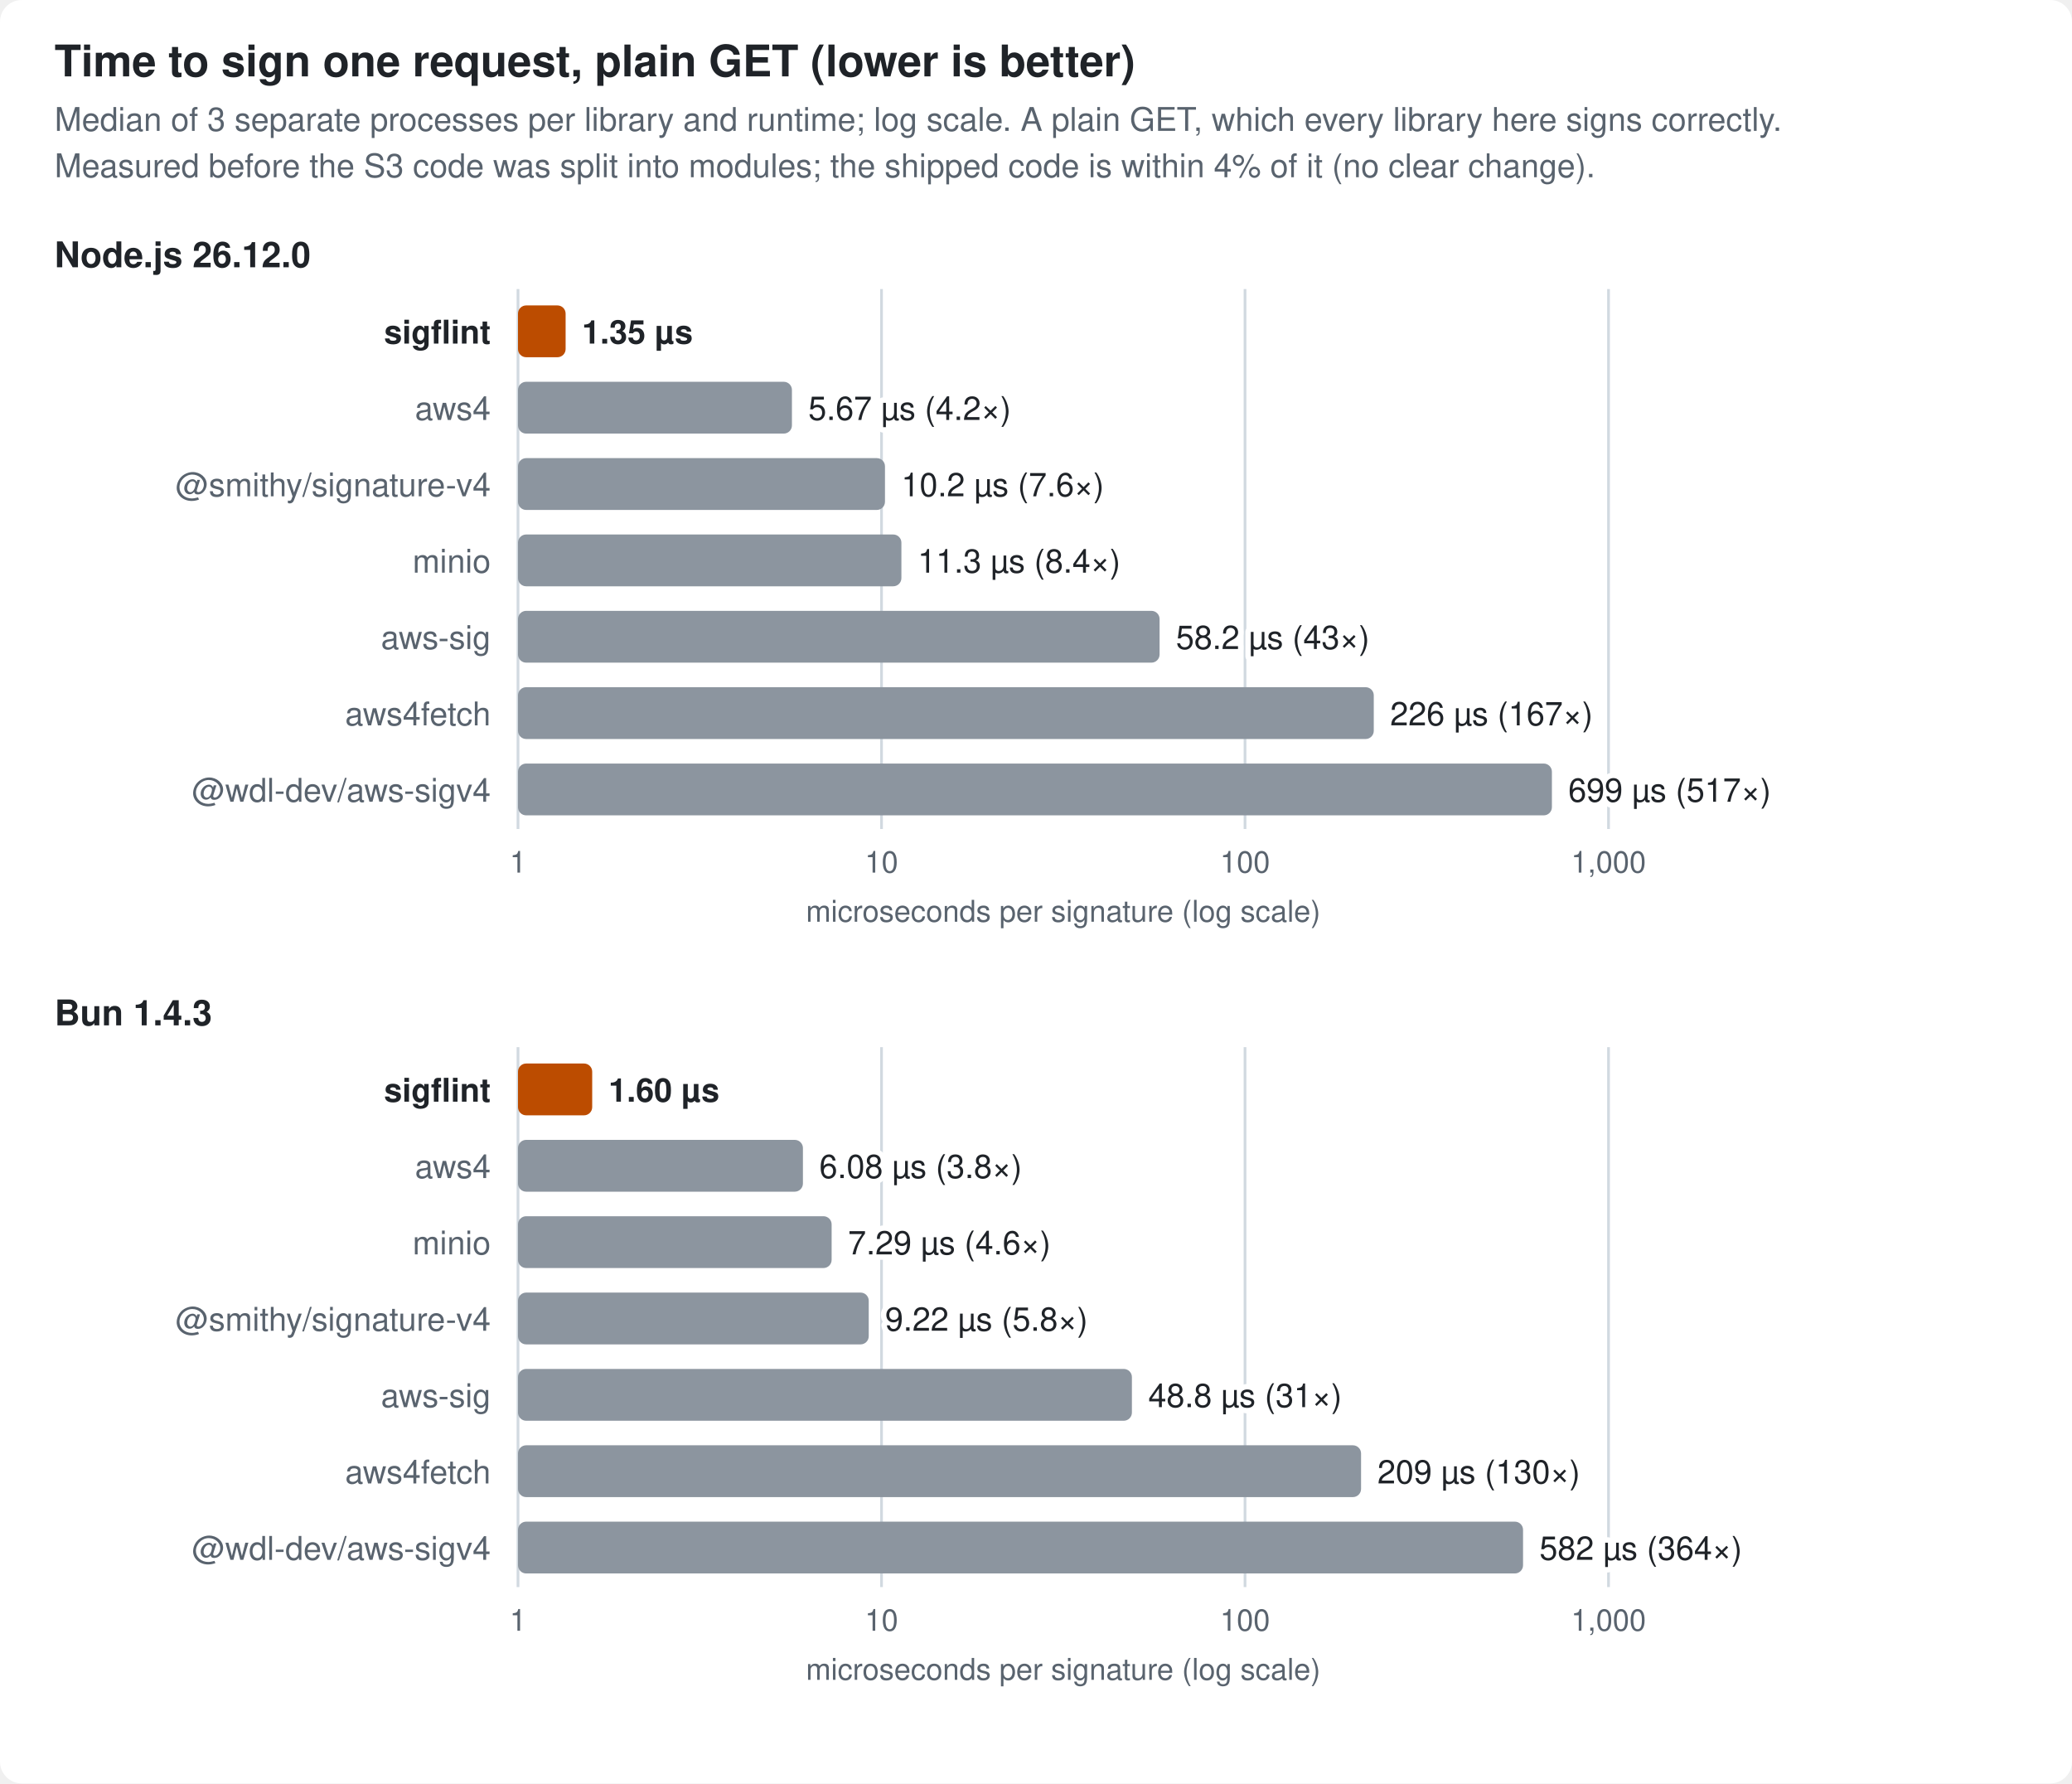
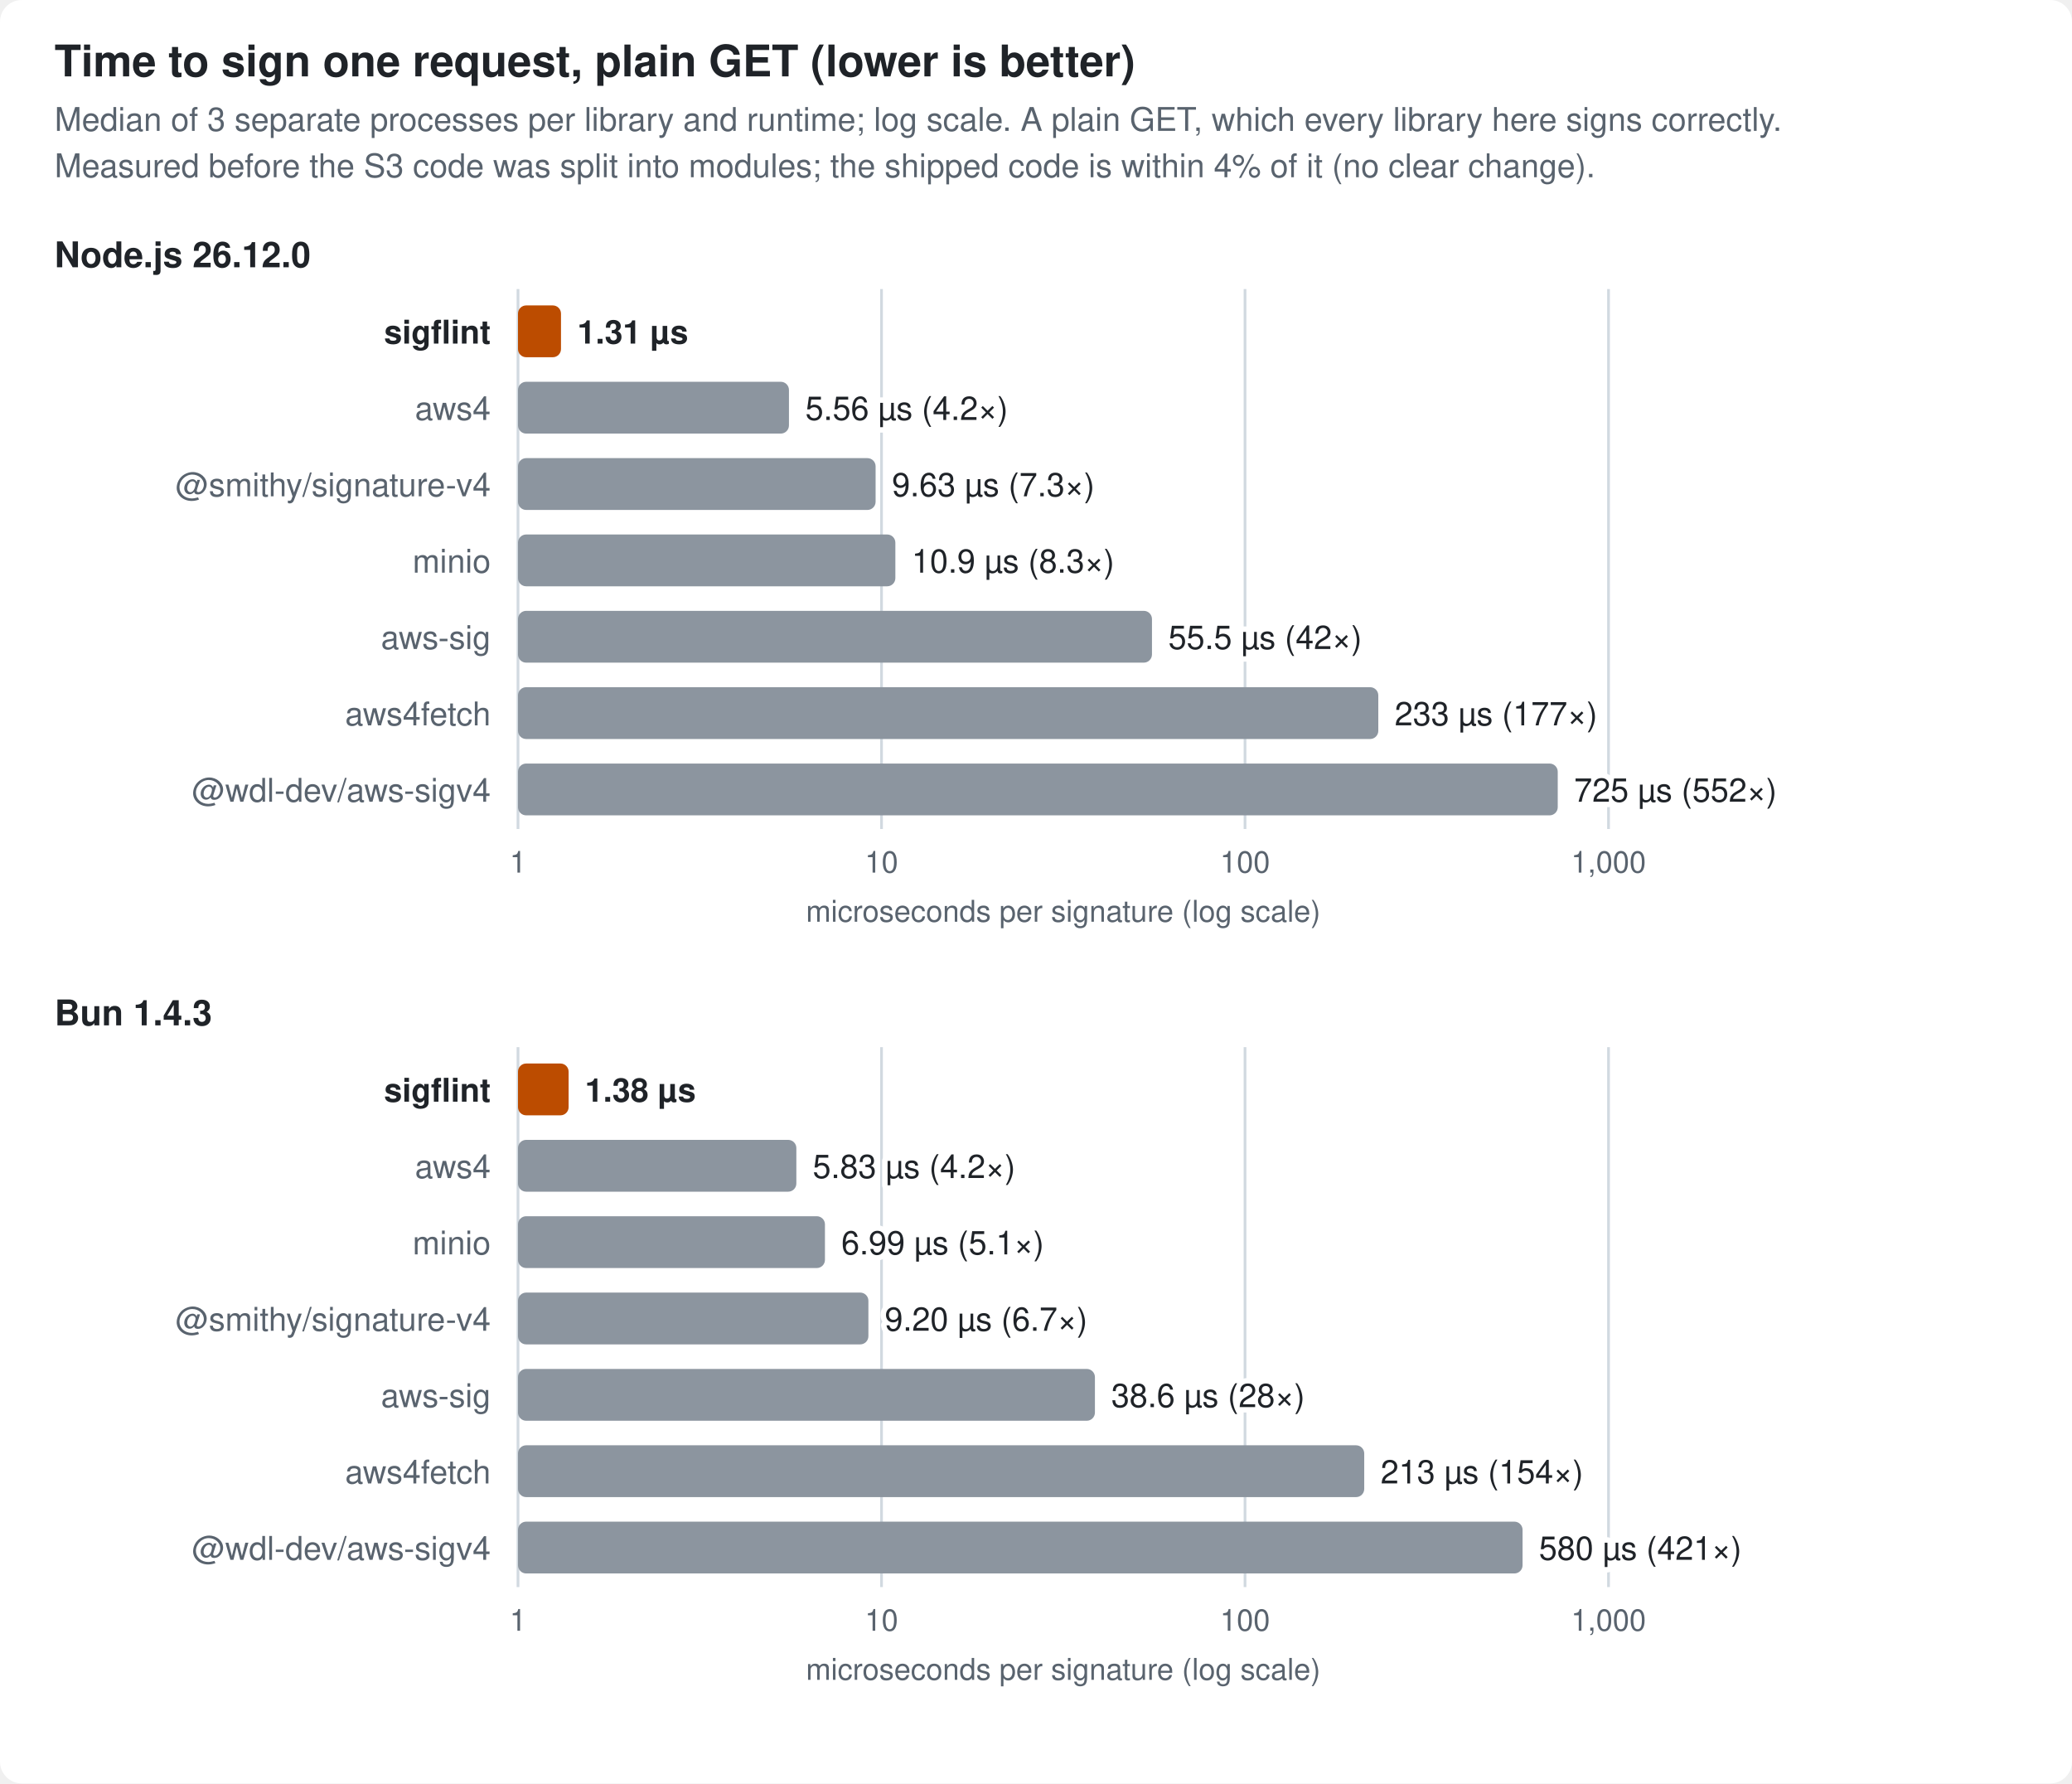
<svg xmlns="http://www.w3.org/2000/svg" width="760" height="654" viewBox="0 0 760 654" role="img" aria-labelledby="t d" font-family="-apple-system,BlinkMacSystemFont,'Segoe UI',Helvetica,Arial,sans-serif">
  <rect width="760" height="654" rx="8" fill="#ffffff" />
  <text x="20" y="28" font-size="16" fill="#1f2328" text-anchor="start" font-weight="600">Time to sign one request, plain GET (lower is better)</text>
  <text x="20" y="48" font-size="12" fill="#59636e" text-anchor="start" font-weight="400">Median of 3 separate processes per library and runtime; log scale. A plain GET, which every library here signs correctly.</text>
  <text x="20" y="65" font-size="12" fill="#59636e" text-anchor="start" font-weight="400">Measured before the S3 code was split into modules; the shipped code is within 4% of it (no clear change).</text>
  <text x="20" y="98" font-size="13" fill="#1f2328" text-anchor="start" font-weight="600">Node.js 26.12.0</text>
  <line x1="190" y1="106" x2="190" y2="304" stroke="#d1d9e0" />
  <text x="190" y="320" font-size="11" fill="#59636e" text-anchor="middle" font-weight="400">1</text>
  <line x1="323.333" y1="106" x2="323.333" y2="304" stroke="#d1d9e0" />
  <text x="323.333" y="320" font-size="11" fill="#59636e" text-anchor="middle" font-weight="400">10</text>
  <line x1="456.667" y1="106" x2="456.667" y2="304" stroke="#d1d9e0" />
  <text x="456.667" y="320" font-size="11" fill="#59636e" text-anchor="middle" font-weight="400">100</text>
  <line x1="590" y1="106" x2="590" y2="304" stroke="#d1d9e0" />
  <text x="590" y="320" font-size="11" fill="#59636e" text-anchor="middle" font-weight="400">1,000</text>
  <text x="180" y="126" font-size="12" fill="#1f2328" text-anchor="end" font-weight="700">sigflint</text>
-   <rect x="190" y="112" width="17.464" height="19" rx="3" fill="#bc4c00" />
-   <text x="213.464" y="126" font-size="12" fill="#1f2328" text-anchor="start" font-weight="700" stroke="#ffffff" stroke-width="4" stroke-linejoin="round" paint-order="stroke">1.35 µs</text>
+   <rect x="190" y="112" width="15.769" height="19" rx="3" fill="#bc4c00" />
+   <text x="211.769" y="126" font-size="12" fill="#1f2328" text-anchor="start" font-weight="700" stroke="#ffffff" stroke-width="4" stroke-linejoin="round" paint-order="stroke">1.31 µs</text>
  <text x="180" y="154" font-size="12" fill="#59636e" text-anchor="end" font-weight="400">aws4</text>
-   <rect x="190" y="140" width="100.478" height="19" rx="3" fill="#8c959f" />
-   <text x="296.478" y="154" font-size="12" fill="#1f2328" text-anchor="start" font-weight="400" stroke="#ffffff" stroke-width="4" stroke-linejoin="round" paint-order="stroke">5.67 µs  (4.2×)</text>
+   <rect x="190" y="140" width="99.385" height="19" rx="3" fill="#8c959f" />
+   <text x="295.385" y="154" font-size="12" fill="#1f2328" text-anchor="start" font-weight="400" stroke="#ffffff" stroke-width="4" stroke-linejoin="round" paint-order="stroke">5.56 µs  (4.2×)</text>
  <text x="180" y="182" font-size="12" fill="#59636e" text-anchor="end" font-weight="400">@smithy/signature-v4</text>
-   <rect x="190" y="168" width="134.605" height="19" rx="3" fill="#8c959f" />
-   <text x="330.605" y="182" font-size="12" fill="#1f2328" text-anchor="start" font-weight="400" stroke="#ffffff" stroke-width="4" stroke-linejoin="round" paint-order="stroke">10.2 µs  (7.6×)</text>
+   <rect x="190" y="168" width="131.168" height="19" rx="3" fill="#8c959f" />
+   <text x="327.168" y="182" font-size="12" fill="#1f2328" text-anchor="start" font-weight="400" stroke="#ffffff" stroke-width="4" stroke-linejoin="round" paint-order="stroke">9.63 µs  (7.3×)</text>
  <text x="180" y="210" font-size="12" fill="#59636e" text-anchor="end" font-weight="400">minio</text>
-   <rect x="190" y="196" width="140.63" height="19" rx="3" fill="#8c959f" />
-   <text x="336.63" y="210" font-size="12" fill="#1f2328" text-anchor="start" font-weight="400" stroke="#ffffff" stroke-width="4" stroke-linejoin="round" paint-order="stroke">11.3 µs  (8.4×)</text>
+   <rect x="190" y="196" width="138.414" height="19" rx="3" fill="#8c959f" />
+   <text x="334.414" y="210" font-size="12" fill="#1f2328" text-anchor="start" font-weight="400" stroke="#ffffff" stroke-width="4" stroke-linejoin="round" paint-order="stroke">10.9 µs  (8.3×)</text>
  <text x="180" y="238" font-size="12" fill="#59636e" text-anchor="end" font-weight="400">aws-sig</text>
-   <rect x="190" y="224" width="235.332" height="19" rx="3" fill="#8c959f" />
-   <text x="431.332" y="238" font-size="12" fill="#1f2328" text-anchor="start" font-weight="400" stroke="#ffffff" stroke-width="4" stroke-linejoin="round" paint-order="stroke">58.2 µs  (43×)</text>
+   <rect x="190" y="224" width="232.535" height="19" rx="3" fill="#8c959f" />
+   <text x="428.535" y="238" font-size="12" fill="#1f2328" text-anchor="start" font-weight="400" stroke="#ffffff" stroke-width="4" stroke-linejoin="round" paint-order="stroke">55.5 µs  (42×)</text>
  <text x="180" y="266" font-size="12" fill="#59636e" text-anchor="end" font-weight="400">aws4fetch</text>
-   <rect x="190" y="252" width="313.893" height="19" rx="3" fill="#8c959f" />
-   <text x="509.893" y="266" font-size="12" fill="#1f2328" text-anchor="start" font-weight="400" stroke="#ffffff" stroke-width="4" stroke-linejoin="round" paint-order="stroke">226 µs  (167×)</text>
+   <rect x="190" y="252" width="315.555" height="19" rx="3" fill="#8c959f" />
+   <text x="511.555" y="266" font-size="12" fill="#1f2328" text-anchor="start" font-weight="400" stroke="#ffffff" stroke-width="4" stroke-linejoin="round" paint-order="stroke">233 µs  (177×)</text>
  <text x="180" y="294" font-size="12" fill="#59636e" text-anchor="end" font-weight="400">@wdl-dev/aws-sigv4</text>
-   <rect x="190" y="280" width="379.232" height="19" rx="3" fill="#8c959f" />
-   <text x="575.232" y="294" font-size="12" fill="#1f2328" text-anchor="start" font-weight="400" stroke="#ffffff" stroke-width="4" stroke-linejoin="round" paint-order="stroke">699 µs  (517×)</text>
+   <rect x="190" y="280" width="381.373" height="19" rx="3" fill="#8c959f" />
+   <text x="577.373" y="294" font-size="12" fill="#1f2328" text-anchor="start" font-weight="400" stroke="#ffffff" stroke-width="4" stroke-linejoin="round" paint-order="stroke">725 µs  (552×)</text>
  <text x="390" y="338" font-size="11" fill="#59636e" text-anchor="middle" font-weight="400">microseconds per signature (log scale)</text>
  <text x="20" y="376" font-size="13" fill="#1f2328" text-anchor="start" font-weight="600">Bun 1.4.3</text>
  <line x1="190" y1="384" x2="190" y2="582" stroke="#d1d9e0" />
  <text x="190" y="598" font-size="11" fill="#59636e" text-anchor="middle" font-weight="400">1</text>
  <line x1="323.333" y1="384" x2="323.333" y2="582" stroke="#d1d9e0" />
  <text x="323.333" y="598" font-size="11" fill="#59636e" text-anchor="middle" font-weight="400">10</text>
  <line x1="456.667" y1="384" x2="456.667" y2="582" stroke="#d1d9e0" />
  <text x="456.667" y="598" font-size="11" fill="#59636e" text-anchor="middle" font-weight="400">100</text>
  <line x1="590" y1="384" x2="590" y2="582" stroke="#d1d9e0" />
  <text x="590" y="598" font-size="11" fill="#59636e" text-anchor="middle" font-weight="400">1,000</text>
  <text x="180" y="404" font-size="12" fill="#1f2328" text-anchor="end" font-weight="700">sigflint</text>
-   <rect x="190" y="390" width="27.216" height="19" rx="3" fill="#bc4c00" />
-   <text x="223.216" y="404" font-size="12" fill="#1f2328" text-anchor="start" font-weight="700" stroke="#ffffff" stroke-width="4" stroke-linejoin="round" paint-order="stroke">1.60 µs</text>
+   <rect x="190" y="390" width="18.567" height="19" rx="3" fill="#bc4c00" />
+   <text x="214.567" y="404" font-size="12" fill="#1f2328" text-anchor="start" font-weight="700" stroke="#ffffff" stroke-width="4" stroke-linejoin="round" paint-order="stroke">1.38 µs</text>
  <text x="180" y="432" font-size="12" fill="#59636e" text-anchor="end" font-weight="400">aws4</text>
-   <rect x="190" y="418" width="104.511" height="19" rx="3" fill="#8c959f" />
-   <text x="300.511" y="432" font-size="12" fill="#1f2328" text-anchor="start" font-weight="400" stroke="#ffffff" stroke-width="4" stroke-linejoin="round" paint-order="stroke">6.08 µs  (3.8×)</text>
+   <rect x="190" y="418" width="102.099" height="19" rx="3" fill="#8c959f" />
+   <text x="298.099" y="432" font-size="12" fill="#1f2328" text-anchor="start" font-weight="400" stroke="#ffffff" stroke-width="4" stroke-linejoin="round" paint-order="stroke">5.83 µs  (4.2×)</text>
  <text x="180" y="460" font-size="12" fill="#59636e" text-anchor="end" font-weight="400">minio</text>
-   <rect x="190" y="446" width="115.038" height="19" rx="3" fill="#8c959f" />
-   <text x="311.038" y="460" font-size="12" fill="#1f2328" text-anchor="start" font-weight="400" stroke="#ffffff" stroke-width="4" stroke-linejoin="round" paint-order="stroke">7.29 µs  (4.6×)</text>
+   <rect x="190" y="446" width="112.589" height="19" rx="3" fill="#8c959f" />
+   <text x="308.589" y="460" font-size="12" fill="#1f2328" text-anchor="start" font-weight="400" stroke="#ffffff" stroke-width="4" stroke-linejoin="round" paint-order="stroke">6.99 µs  (5.1×)</text>
  <text x="180" y="488" font-size="12" fill="#59636e" text-anchor="end" font-weight="400">@smithy/signature-v4</text>
-   <rect x="190" y="474" width="128.65" height="19" rx="3" fill="#8c959f" />
-   <text x="324.65" y="488" font-size="12" fill="#1f2328" text-anchor="start" font-weight="400" stroke="#ffffff" stroke-width="4" stroke-linejoin="round" paint-order="stroke">9.22 µs  (5.8×)</text>
+   <rect x="190" y="474" width="128.524" height="19" rx="3" fill="#8c959f" />
+   <text x="324.524" y="488" font-size="12" fill="#1f2328" text-anchor="start" font-weight="400" stroke="#ffffff" stroke-width="4" stroke-linejoin="round" paint-order="stroke">9.20 µs  (6.7×)</text>
  <text x="180" y="516" font-size="12" fill="#59636e" text-anchor="end" font-weight="400">aws-sig</text>
-   <rect x="190" y="502" width="225.181" height="19" rx="3" fill="#8c959f" />
-   <text x="421.181" y="516" font-size="12" fill="#1f2328" text-anchor="start" font-weight="400" stroke="#ffffff" stroke-width="4" stroke-linejoin="round" paint-order="stroke">48.8 µs  (31×)</text>
+   <rect x="190" y="502" width="211.614" height="19" rx="3" fill="#8c959f" />
+   <text x="407.614" y="516" font-size="12" fill="#1f2328" text-anchor="start" font-weight="400" stroke="#ffffff" stroke-width="4" stroke-linejoin="round" paint-order="stroke">38.6 µs  (28×)</text>
  <text x="180" y="544" font-size="12" fill="#59636e" text-anchor="end" font-weight="400">aws4fetch</text>
-   <rect x="190" y="530" width="309.232" height="19" rx="3" fill="#8c959f" />
-   <text x="505.232" y="544" font-size="12" fill="#1f2328" text-anchor="start" font-weight="400" stroke="#ffffff" stroke-width="4" stroke-linejoin="round" paint-order="stroke">209 µs  (130×)</text>
+   <rect x="190" y="530" width="310.393" height="19" rx="3" fill="#8c959f" />
+   <text x="506.393" y="544" font-size="12" fill="#1f2328" text-anchor="start" font-weight="400" stroke="#ffffff" stroke-width="4" stroke-linejoin="round" paint-order="stroke">213 µs  (154×)</text>
  <text x="180" y="572" font-size="12" fill="#59636e" text-anchor="end" font-weight="400">@wdl-dev/aws-sigv4</text>
-   <rect x="190" y="558" width="368.647" height="19" rx="3" fill="#8c959f" />
-   <text x="564.647" y="572" font-size="12" fill="#1f2328" text-anchor="start" font-weight="400" stroke="#ffffff" stroke-width="4" stroke-linejoin="round" paint-order="stroke">582 µs  (364×)</text>
+   <rect x="190" y="558" width="368.471" height="19" rx="3" fill="#8c959f" />
+   <text x="564.471" y="572" font-size="12" fill="#1f2328" text-anchor="start" font-weight="400" stroke="#ffffff" stroke-width="4" stroke-linejoin="round" paint-order="stroke">580 µs  (421×)</text>
  <text x="390" y="616" font-size="11" fill="#59636e" text-anchor="middle" font-weight="400">microseconds per signature (log scale)</text>
</svg>
